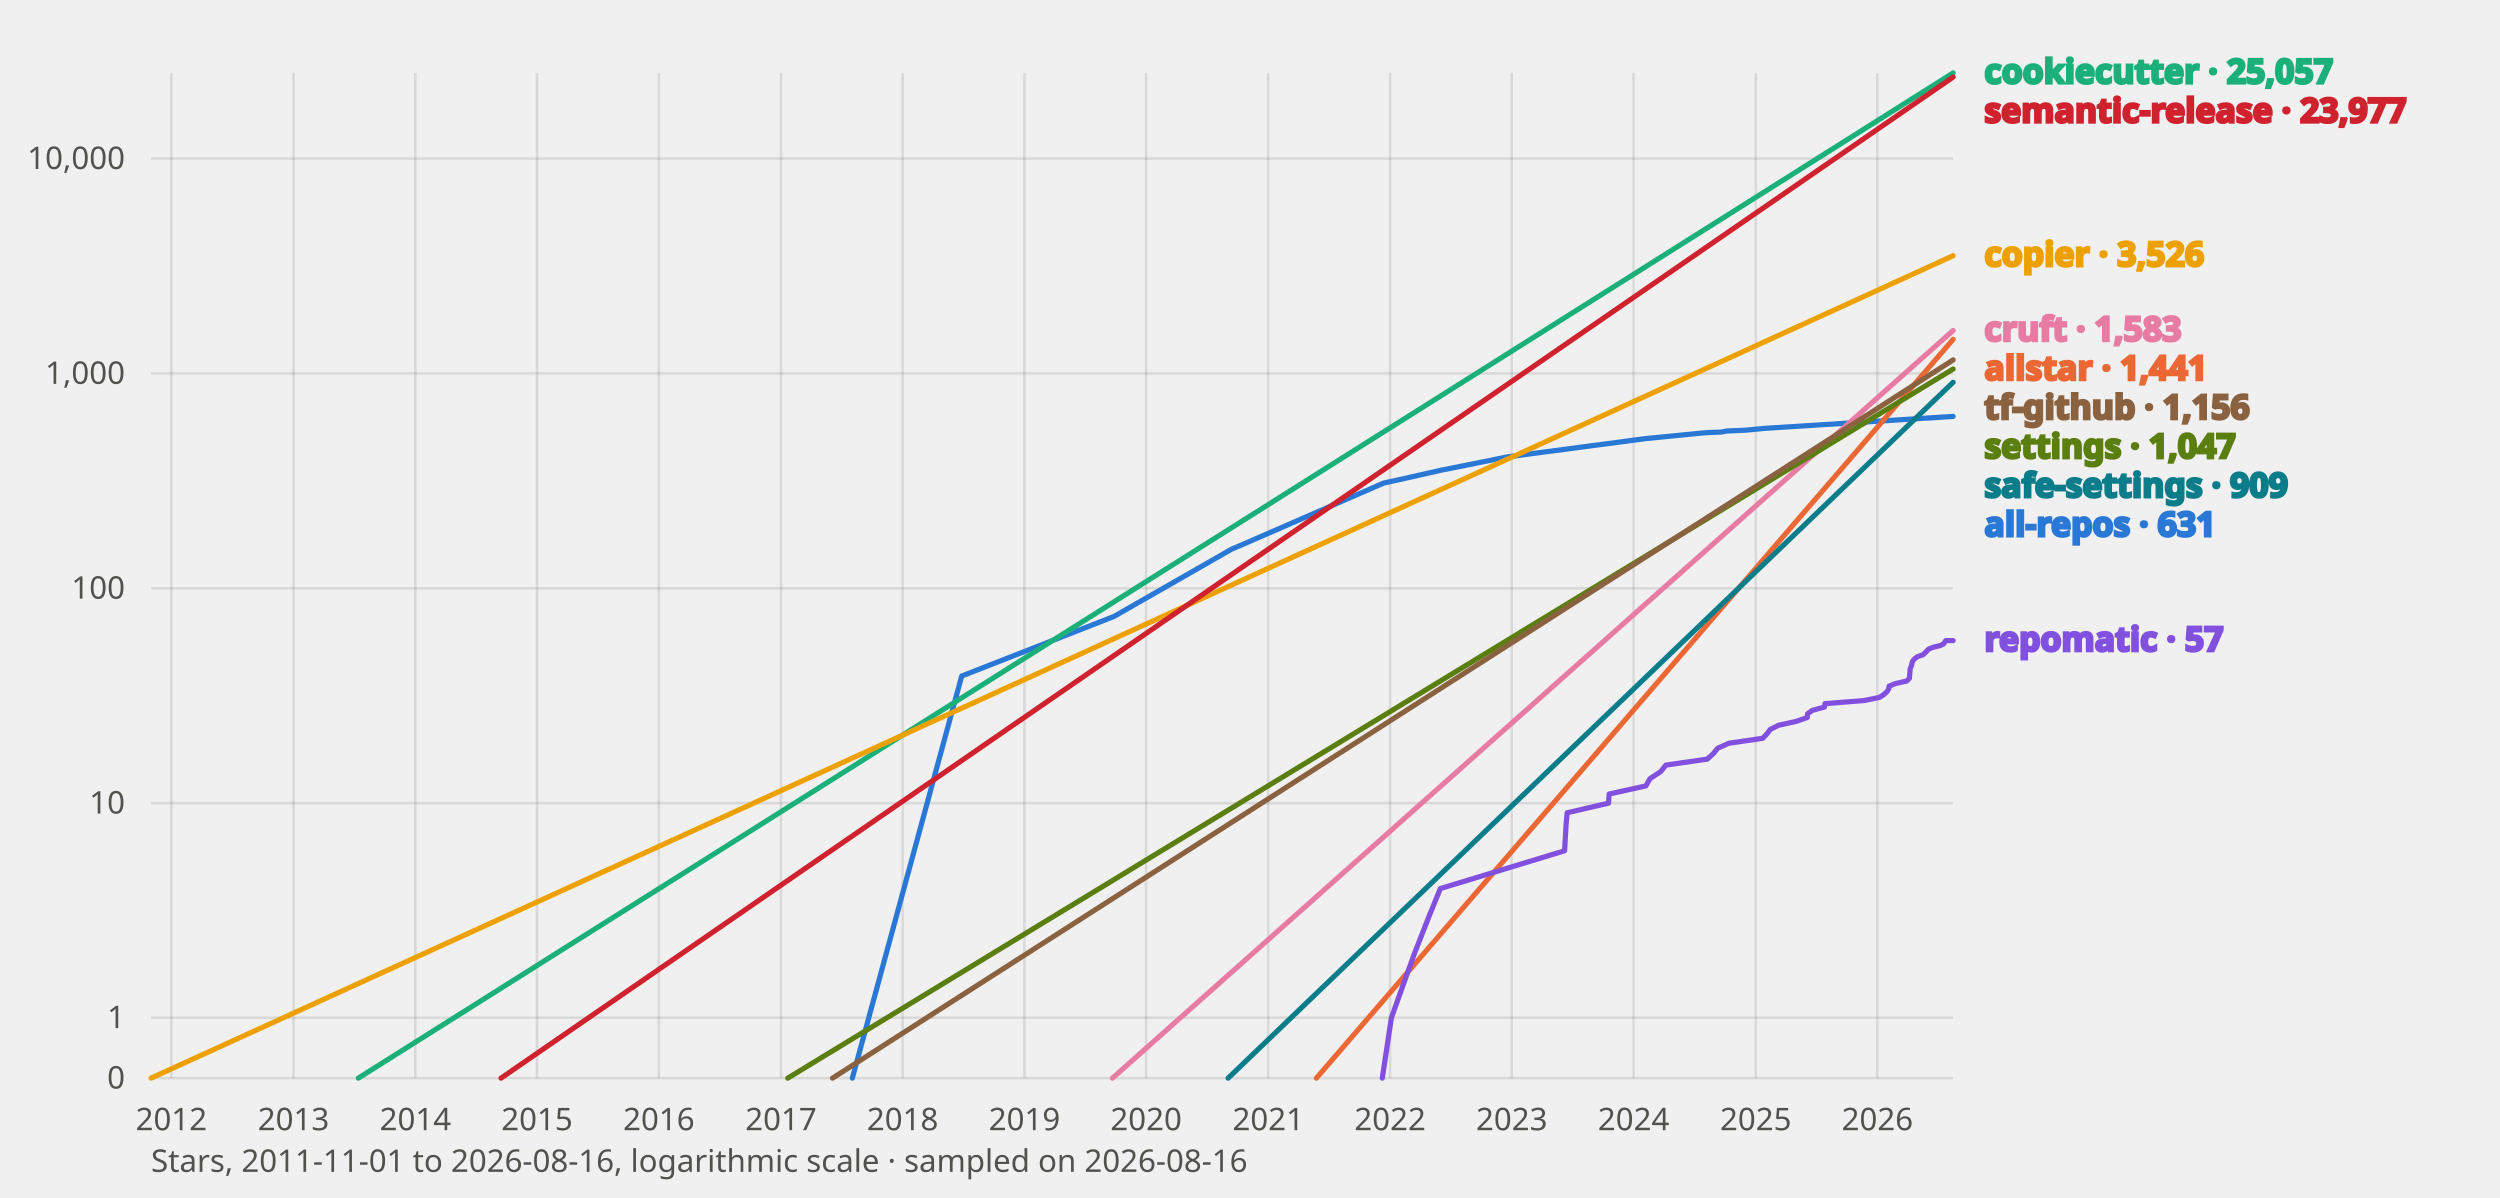
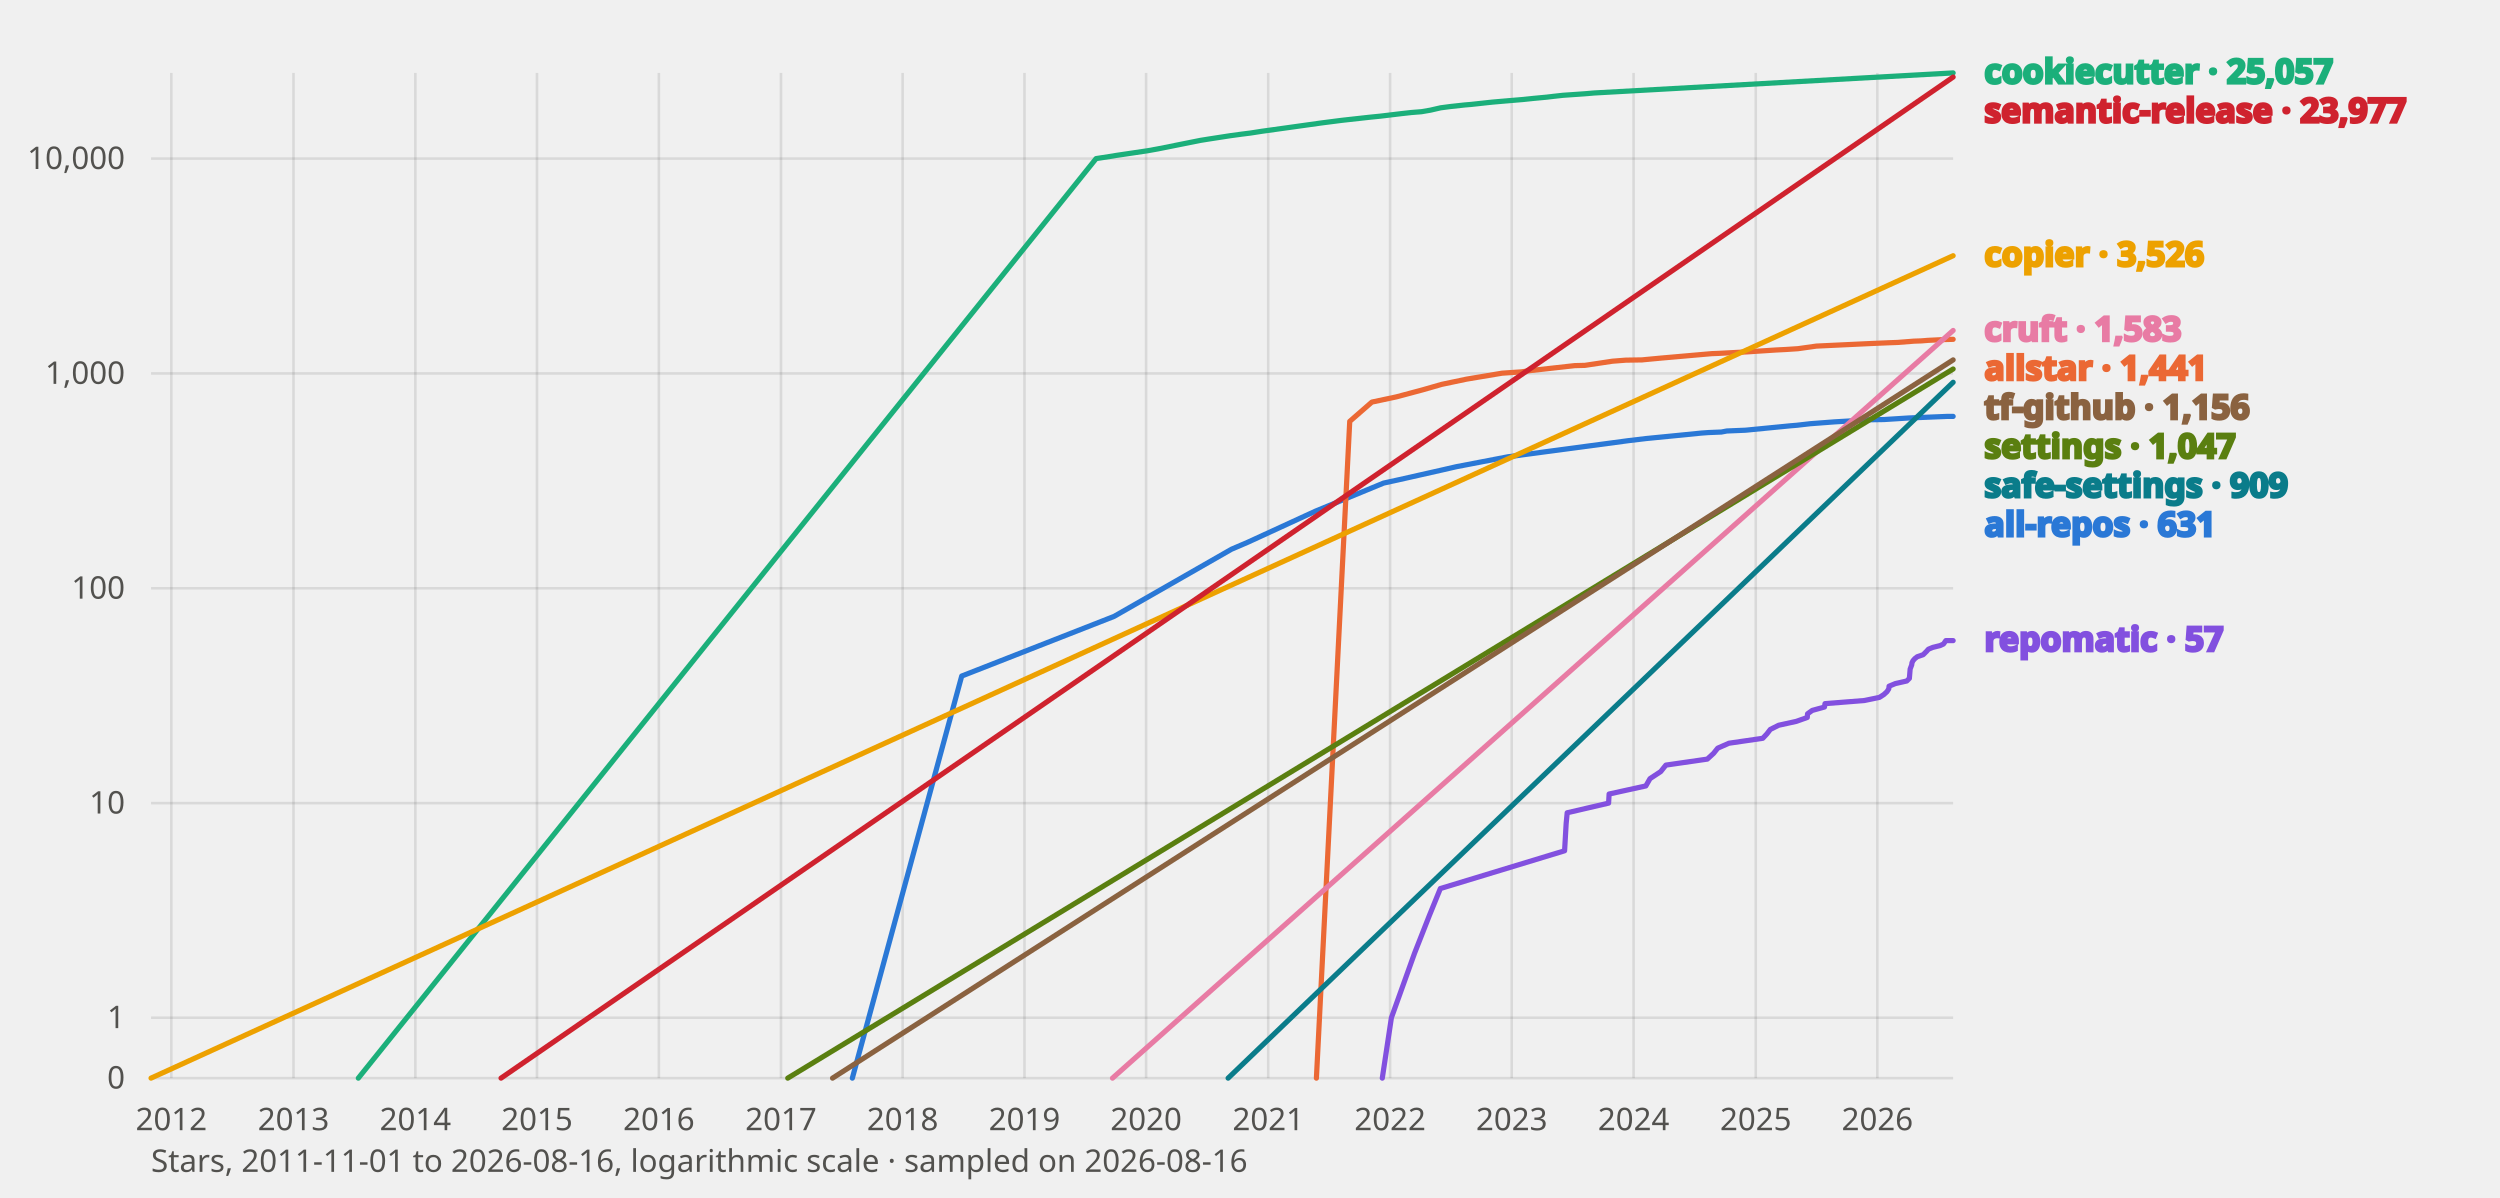
<svg xmlns="http://www.w3.org/2000/svg" viewBox="0 0 960 460" width="960" height="460" font-family="system-ui, sans-serif" role="img" aria-label="GitHub star history of repomatic and its alternatives">
  <style>
    text{fill:#0b0b0b}
    .tick{font-size:12px;fill:#52514e}
    .lbl{font-size:13px;font-weight:600;fill:currentColor}
    .grid{stroke:#0b0b0b;stroke-opacity:.10;stroke-width:1}
    .axis{font-size:12px;fill:#52514e}
    polyline{fill:none;stroke-width:2;stroke-linejoin:round;stroke-linecap:round}
    .prior{stroke-dasharray:6 4;stroke-width:1.5;opacity:.65}
    text.prior{font-size:11px;font-weight:600;opacity:1}
    .s-all-repos{stroke:#2a78d6;color:#2a78d6}
    .s-allstar{stroke:#eb6834;color:#eb6834}
    .s-cookiecutter{stroke:#1baf7a;color:#1baf7a}
    .s-copier{stroke:#eda100;color:#eda100}
    .s-cruft{stroke:#e87ba4;color:#e87ba4}
    .s-repomatic{stroke:#8250df;color:#8250df}
    .s-safe-settings{stroke:#0a7c8a;color:#0a7c8a}
    .s-semantic-release{stroke:#cf222e;color:#cf222e}
    .s-settings{stroke:#5a7f10;color:#5a7f10}
    .s-tf-github{stroke:#8a6240;color:#8a6240}
    @media (prefers-color-scheme: dark) {
      text{fill:#fff}
      .tick,.axis{fill:#c3c2b7}
      .grid{stroke:#fff;stroke-opacity:.14}
      .s-all-repos{stroke:#3987e5;color:#3987e5}
      .s-allstar{stroke:#d95926;color:#d95926}
      .s-cookiecutter{stroke:#199e70;color:#199e70}
      .s-copier{stroke:#c98500;color:#c98500}
      .s-cruft{stroke:#d55181;color:#d55181}
      .s-repomatic{stroke:#a371f7;color:#a371f7}
      .s-safe-settings{stroke:#22b8cf;color:#22b8cf}
      .s-semantic-release{stroke:#ff7b72;color:#ff7b72}
      .s-settings{stroke:#8fc832;color:#8fc832}
      .s-tf-github{stroke:#c19a6b;color:#c19a6b}
    }
  </style>
  <line class="grid" x1="58" y1="414.0" x2="750" y2="414.0" />
  <text class="tick" x="48" y="418.0" text-anchor="end">0</text>
  <line class="grid" x1="58" y1="390.8" x2="750" y2="390.8" />
  <text class="tick" x="48" y="394.8" text-anchor="end">1</text>
  <line class="grid" x1="58" y1="308.4" x2="750" y2="308.4" />
  <text class="tick" x="48" y="312.4" text-anchor="end">10</text>
  <line class="grid" x1="58" y1="225.9" x2="750" y2="225.9" />
  <text class="tick" x="48" y="229.9" text-anchor="end">100</text>
  <line class="grid" x1="58" y1="143.4" x2="750" y2="143.4" />
  <text class="tick" x="48" y="147.4" text-anchor="end">1,000</text>
  <line class="grid" x1="58" y1="60.9" x2="750" y2="60.9" />
  <text class="tick" x="48" y="64.9" text-anchor="end">10,000</text>
  <line class="grid" x1="65.8" y1="28" x2="65.8" y2="414" />
  <text class="tick" x="65.8" y="434" text-anchor="middle">2012</text>
  <line class="grid" x1="112.7" y1="28" x2="112.7" y2="414" />
  <text class="tick" x="112.7" y="434" text-anchor="middle">2013</text>
  <line class="grid" x1="159.5" y1="28" x2="159.5" y2="414" />
  <text class="tick" x="159.5" y="434" text-anchor="middle">2014</text>
  <line class="grid" x1="206.2" y1="28" x2="206.2" y2="414" />
  <text class="tick" x="206.2" y="434" text-anchor="middle">2015</text>
  <line class="grid" x1="253.0" y1="28" x2="253.0" y2="414" />
  <text class="tick" x="253.0" y="434" text-anchor="middle">2016</text>
  <line class="grid" x1="299.9" y1="28" x2="299.9" y2="414" />
  <text class="tick" x="299.9" y="434" text-anchor="middle">2017</text>
  <line class="grid" x1="346.6" y1="28" x2="346.6" y2="414" />
  <text class="tick" x="346.6" y="434" text-anchor="middle">2018</text>
  <line class="grid" x1="393.4" y1="28" x2="393.4" y2="414" />
  <text class="tick" x="393.4" y="434" text-anchor="middle">2019</text>
  <line class="grid" x1="440.1" y1="28" x2="440.1" y2="414" />
  <text class="tick" x="440.1" y="434" text-anchor="middle">2020</text>
  <line class="grid" x1="487.0" y1="28" x2="487.0" y2="414" />
  <text class="tick" x="487.0" y="434" text-anchor="middle">2021</text>
  <line class="grid" x1="533.8" y1="28" x2="533.8" y2="414" />
  <text class="tick" x="533.8" y="434" text-anchor="middle">2022</text>
  <line class="grid" x1="580.5" y1="28" x2="580.5" y2="414" />
  <text class="tick" x="580.5" y="434" text-anchor="middle">2023</text>
  <line class="grid" x1="627.3" y1="28" x2="627.3" y2="414" />
  <text class="tick" x="627.3" y="434" text-anchor="middle">2024</text>
  <line class="grid" x1="674.2" y1="28" x2="674.2" y2="414" />
  <text class="tick" x="674.2" y="434" text-anchor="middle">2025</text>
  <line class="grid" x1="720.9" y1="28" x2="720.9" y2="414" />
  <text class="tick" x="720.9" y="434" text-anchor="middle">2026</text>
-   <polyline class="s-all-repos" points="327.3,414.0 369.3,259.6 427.8,236.7 472.9,210.9 479.2,208.2 531.3,185.5 536.8,184.3 553.2,180.6 579.1,175.4 632.1,168.4 644.3,167.2 653.3,166.3 656.1,166.1 661.0,165.9 663.1,165.5 670.3,165.2 677.4,164.5 750.0,159.9" />
-   <polyline class="s-allstar" points="505.5,414.0 750.0,130.3" />
-   <polyline class="s-cookiecutter" points="137.6,414.0 750.0,28.0" />
+   <polyline class="s-all-repos" points="327.3,414.0 369.3,259.6 427.8,236.7 472.9,210.9 479.2,208.2 505.1,196.3 531.3,185.5 536.8,184.3 553.2,180.6 559.3,179.2 579.1,175.4 625.4,169.2 632.1,168.4 644.3,167.2 653.3,166.3 656.1,166.1 661.0,165.9 663.1,165.5 670.3,165.2 677.4,164.5 687.6,163.5 690.0,163.3 695.2,162.7 704.4,162.0 711.2,161.6 717.1,161.2 723.5,161.1 733.0,160.5 747.7,159.9 750.0,159.9" />
+   <polyline class="s-allstar" points="505.5,414.0 518.3,161.8 526.8,154.4 536.2,152.4 546.3,149.7 553.6,147.6 563.1,145.6 576.8,143.3 584.2,142.8 587.7,142.3 604.7,140.4 608.6,140.3 619.2,138.7 624.3,138.3 630.6,138.2 631.5,138.1 637.9,137.5 657.3,135.8 659.9,135.7 671.2,135.1 681.9,134.4 685.8,134.2 690.4,133.9 697.5,132.9 718.7,131.9 725.8,131.6 728.6,131.5 735.0,131.0 737.8,130.9 740.3,130.7 746.4,130.4 750.0,130.3" />
+   <polyline class="s-cookiecutter" points="137.6,414.0 420.9,60.9 427.4,59.9 428.5,59.7 440.6,57.9 444.5,57.2 461.0,53.9 464.1,53.4 472.5,52.1 476.9,51.5 480.1,51.1 484.6,50.4 496.1,48.8 507.5,47.2 515.3,46.2 526.1,45.0 530.1,44.6 538.4,43.6 542.0,43.2 545.8,42.9 549.3,42.3 553.2,41.4 557.0,40.9 562.5,40.3 564.9,40.1 571.3,39.4 573.2,39.2 577.8,38.8 584.9,38.2 588.7,37.8 594.0,37.3 596.5,37.0 600.1,36.6 608.7,36.0 612.2,35.7 750.0,28.0" />
  <polyline class="s-copier" points="58.0,414.0 750.0,98.2" />
  <polyline class="s-cruft" points="427.2,414.0 750.0,126.9" />
  <polyline class="s-repomatic" points="530.8,414.0 534.3,390.8 543.2,366.0 548.9,351.5 553.1,341.2 600.8,326.7 601.4,316.3 601.8,312.1 617.7,308.4 617.9,304.9 632.0,301.8 633.6,299.0 637.7,296.3 639.7,293.8 655.6,291.5 658.0,289.3 659.6,287.3 663.9,285.4 676.9,283.5 678.5,281.8 679.8,280.1 683.0,278.5 689.8,277.0 694.0,275.5 694.1,274.1 695.9,272.8 700.6,271.5 700.8,270.2 715.9,269.0 721.7,267.8 723.4,266.7 724.6,265.6 725.3,264.5 725.4,263.5 727.8,262.5 732.2,261.5 733.2,260.5 733.5,256.9 734.1,255.3 734.2,254.5 734.6,253.7 735.3,252.9 736.2,252.2 738.5,251.4 739.2,250.7 739.9,250.0 740.5,249.3 742.2,248.6 745.0,247.9 746.3,247.3 747.2,246.0 750.0,246.0" />
  <polyline class="s-safe-settings" points="471.6,414.0 750.0,146.8" />
  <polyline class="s-semantic-release" points="192.4,414.0 750.0,29.6" />
  <polyline class="s-settings" points="302.5,414.0 750.0,141.7" />
  <polyline class="s-tf-github" points="319.7,414.0 750.0,138.2" />
  <text class="lbl s-cookiecutter" x="762" y="32.0">cookiecutter · 25,057</text>
  <text class="lbl s-semantic-release" x="762" y="47.0">semantic-release · 23,977</text>
  <text class="lbl s-copier" x="762" y="102.2">copier · 3,526</text>
  <text class="lbl s-cruft" x="762" y="130.9">cruft · 1,583</text>
  <text class="lbl s-allstar" x="762" y="145.9">allstar · 1,441</text>
  <text class="lbl s-tf-github" x="762" y="160.9">tf-github · 1,156</text>
  <text class="lbl s-settings" x="762" y="175.9">settings · 1,047</text>
  <text class="lbl s-safe-settings" x="762" y="190.9">safe-settings · 909</text>
  <text class="lbl s-all-repos" x="762" y="205.9">all-repos · 631</text>
  <text class="lbl s-repomatic" x="762" y="250.0">repomatic · 57</text>
  <text class="axis" x="58" y="450">Stars, 2011-11-01 to 2026-08-16, logarithmic scale · sampled on 2026-08-16</text>
</svg>
